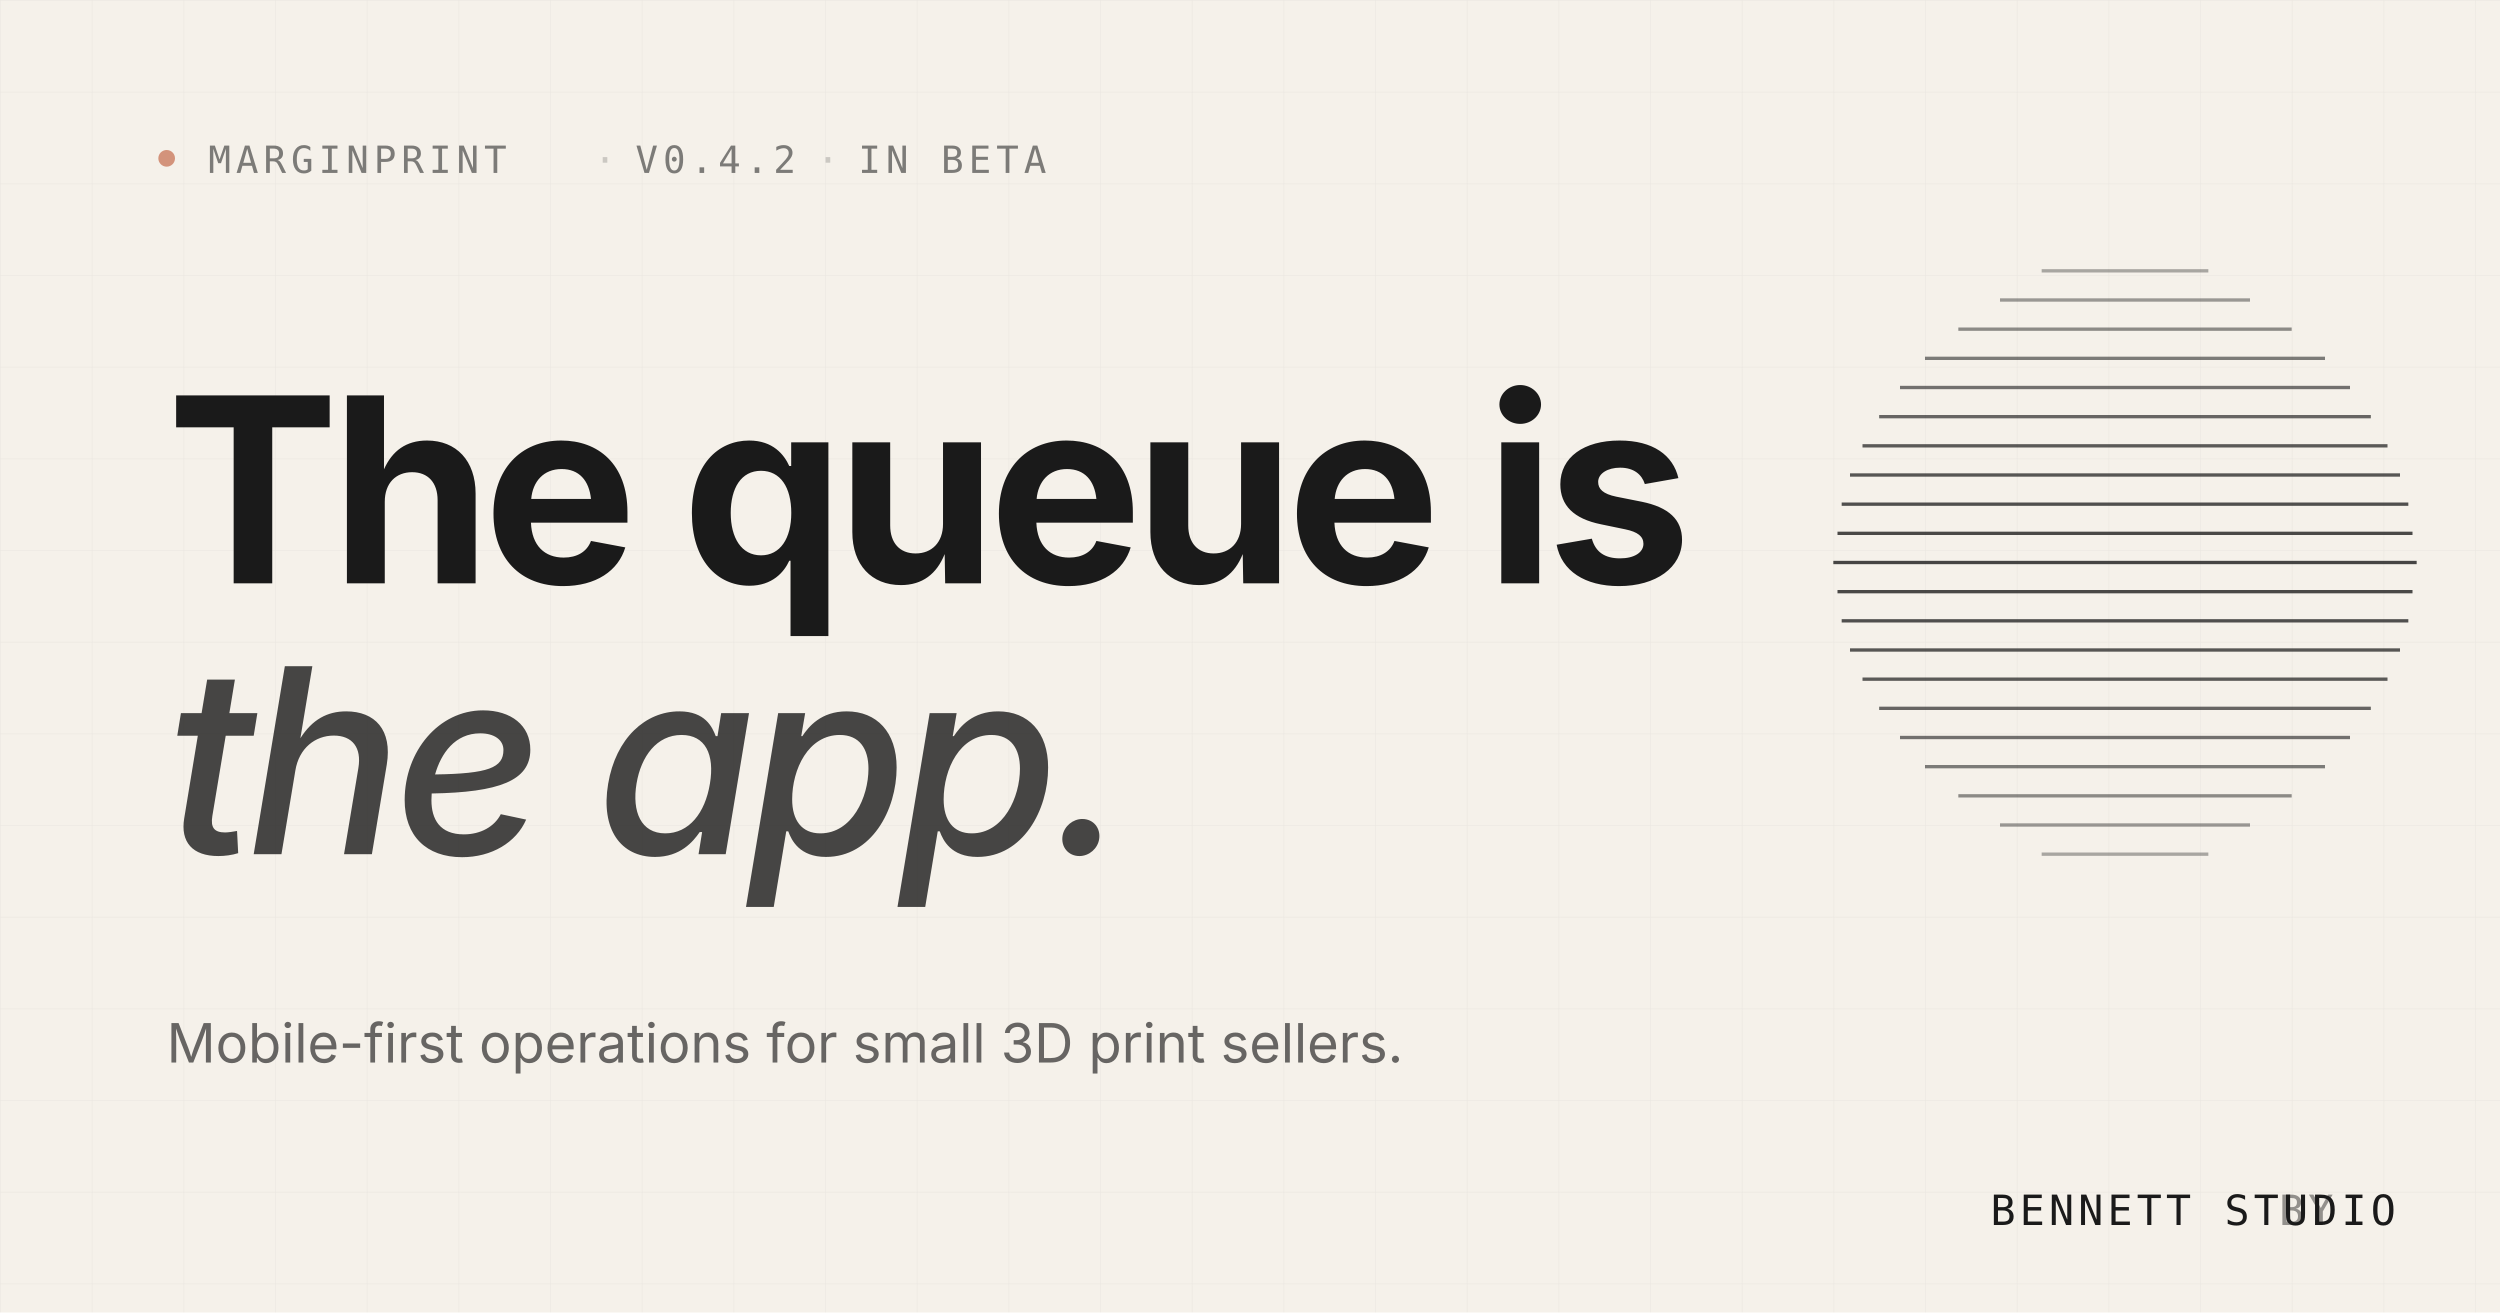
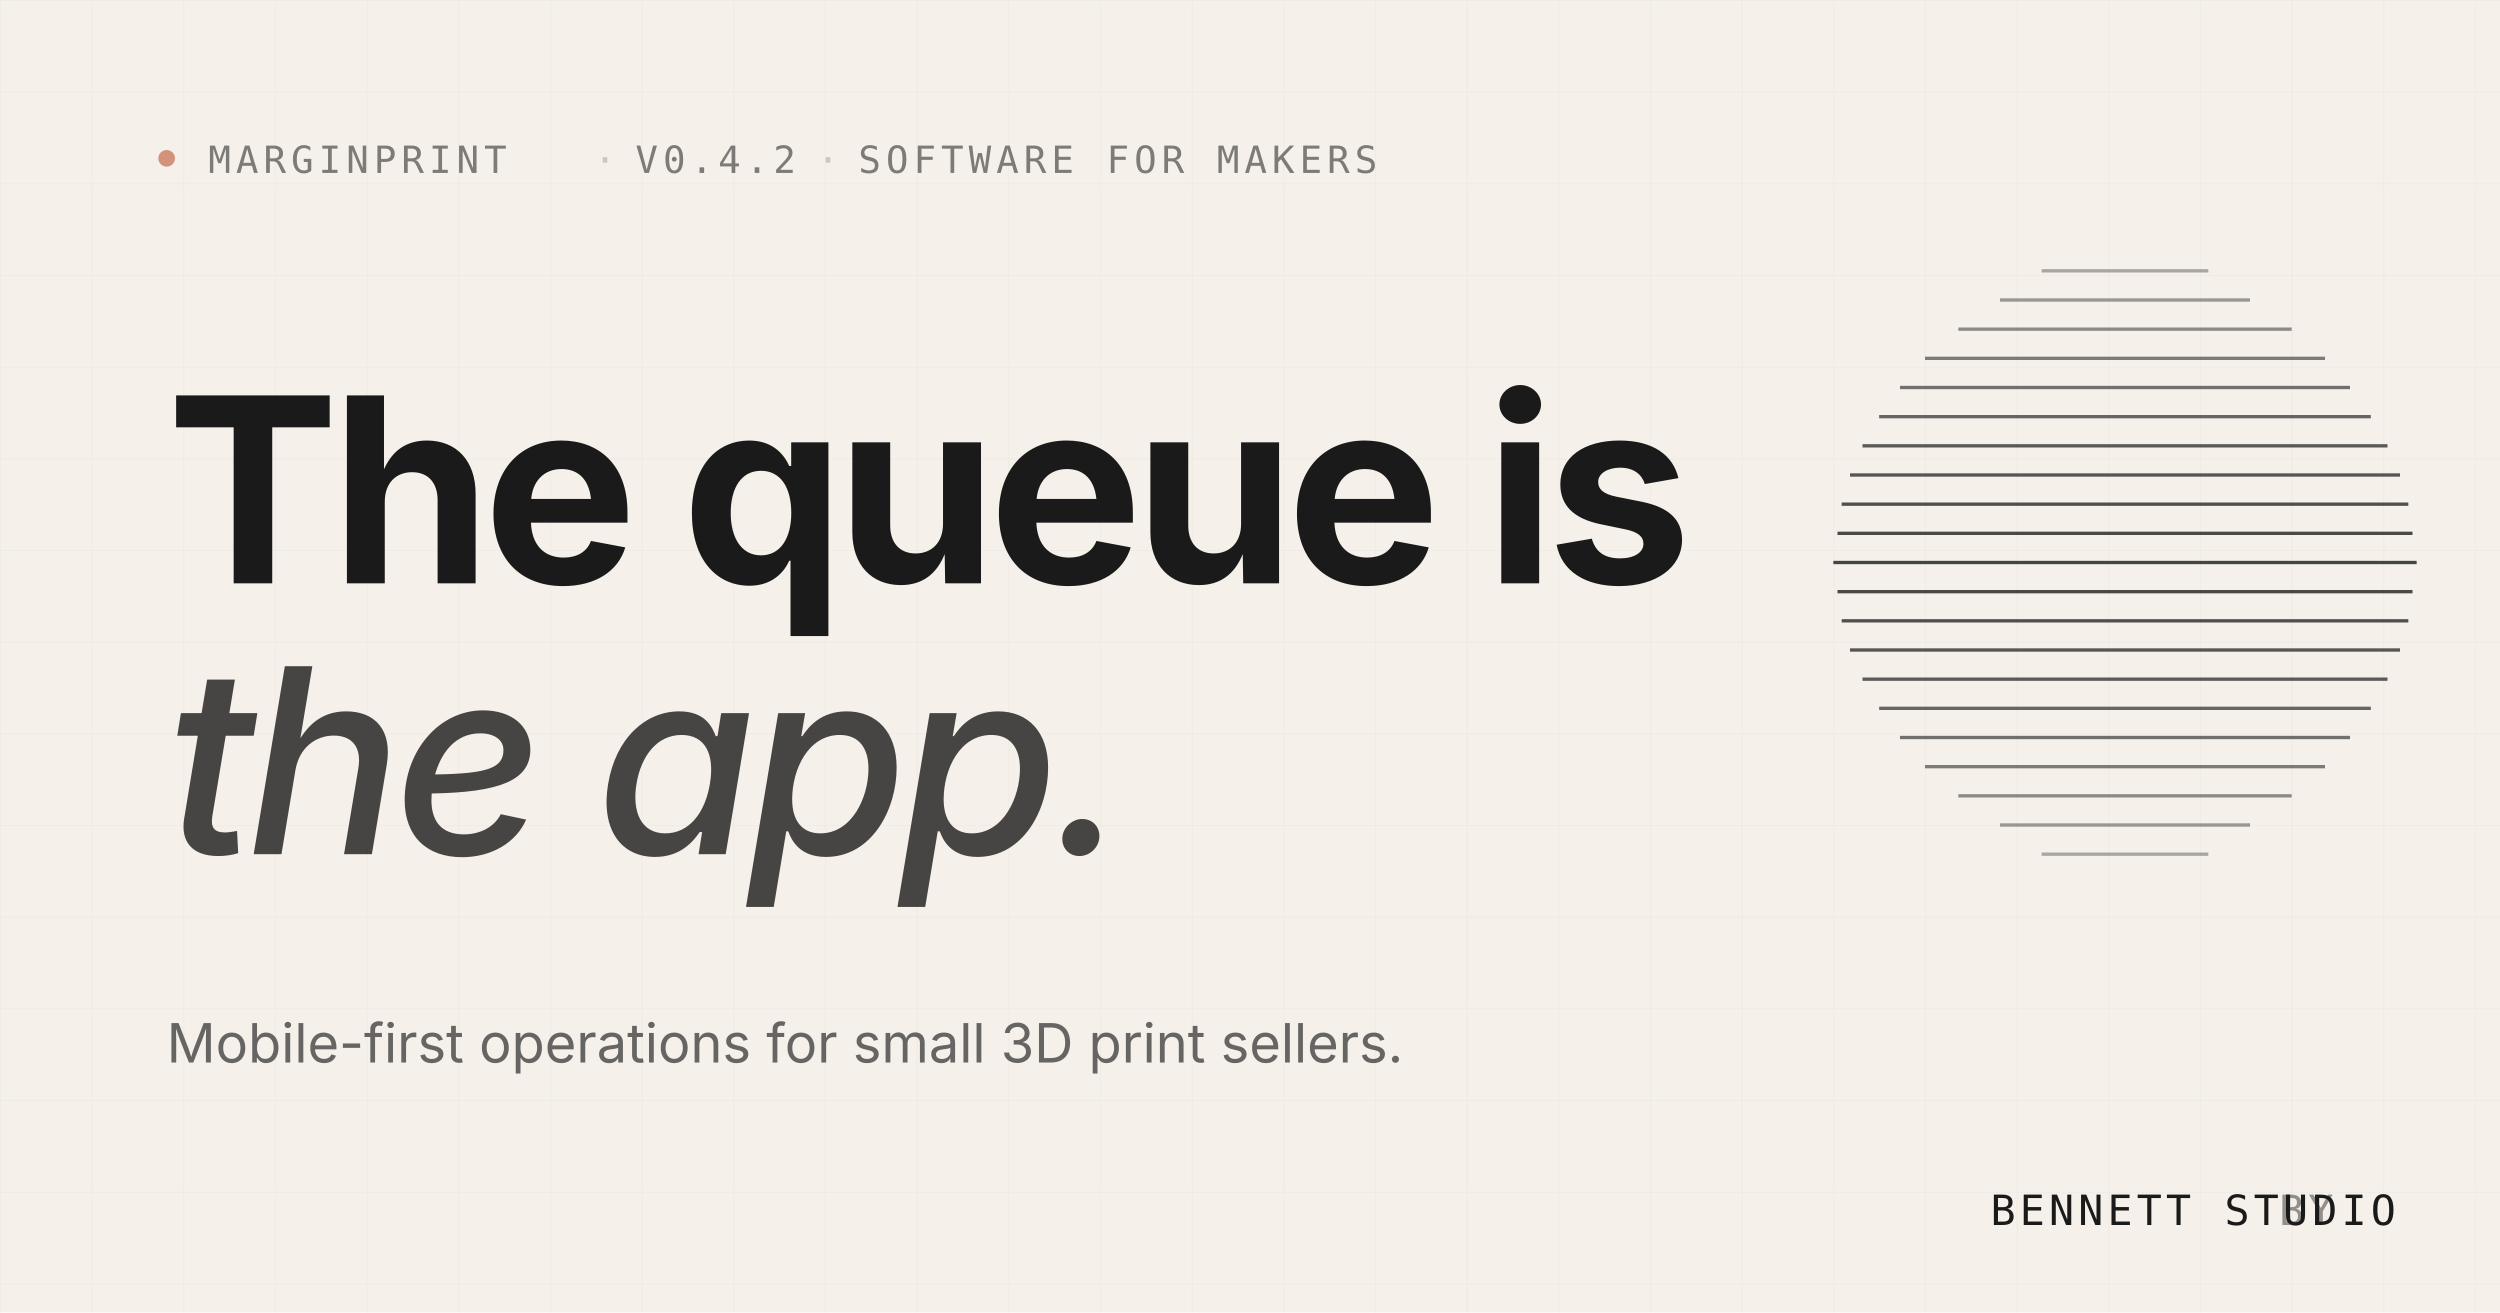
<svg xmlns="http://www.w3.org/2000/svg" viewBox="0 0 1200 630" fill="none">
  <rect width="1200" height="630" fill="#F5F1EA" />
  <defs>
    <pattern id="grid" width="44" height="44" patternUnits="userSpaceOnUse">
      <path d="M 44 0 L 0 0 0 44" stroke="#1A1A1A" stroke-width="0.6" opacity="0.05" fill="none" />
    </pattern>
  </defs>
  <rect width="1200" height="630" fill="url(#grid)" />
  <g font-family="ui-monospace, 'JetBrains Mono', monospace" font-size="18" letter-spacing="2.4" fill="#1A1A1A" opacity="0.55">
    <circle cx="80" cy="76" r="4" fill="#B8451F" opacity="1" />
    <text x="100" y="83">MARGINPRINT</text>
    <text x="285" y="83" opacity="0.35">·</text>
    <text x="305" y="83">V0.4.2</text>
    <text x="392" y="83" opacity="0.35">·</text>
-     <text x="412" y="83">IN BETA</text>
+     <text x="412" y="83">SOFTWARE FOR MAKERS</text>
  </g>
  <g font-family="Inter, ui-sans-serif, system-ui, sans-serif" fill="#1A1A1A">
    <text x="80" y="280" font-size="124" font-weight="700" letter-spacing="-4">The queue is</text>
    <text x="80" y="410" font-size="124" font-weight="500" font-style="italic" letter-spacing="-4" fill="#1A1A1A" opacity="0.8">the app.</text>
  </g>
  <text x="80" y="510" font-family="Inter, sans-serif" font-size="26" fill="#1A1A1A" opacity="0.65">
    Mobile-first operations for small 3D print sellers.
  </text>
  <g font-family="ui-monospace, 'JetBrains Mono', monospace" font-size="20" letter-spacing="2" fill="#1A1A1A">
    <text x="1120" y="588" text-anchor="end" opacity="0.45">BY</text>
    <text x="1150" y="588" text-anchor="end">BENNETT STUDIO</text>
  </g>
  <g transform="translate(880, 130)" stroke="#1A1A1A" stroke-width="1.6">
    <line x1="100" y1="0" x2="180" y2="0" opacity="0.35" />
    <line x1="80" y1="14" x2="200" y2="14" opacity="0.42" />
    <line x1="60" y1="28" x2="220" y2="28" opacity="0.48" />
    <line x1="44" y1="42" x2="236" y2="42" opacity="0.55" />
    <line x1="32" y1="56" x2="248" y2="56" opacity="0.6" />
    <line x1="22" y1="70" x2="258" y2="70" opacity="0.65" />
    <line x1="14" y1="84" x2="266" y2="84" opacity="0.7" />
    <line x1="8" y1="98" x2="272" y2="98" opacity="0.72" />
    <line x1="4" y1="112" x2="276" y2="112" opacity="0.75" />
    <line x1="2" y1="126" x2="278" y2="126" opacity="0.78" />
    <line x1="0" y1="140" x2="280" y2="140" opacity="0.8" />
    <line x1="2" y1="154" x2="278" y2="154" opacity="0.78" />
    <line x1="4" y1="168" x2="276" y2="168" opacity="0.75" />
    <line x1="8" y1="182" x2="272" y2="182" opacity="0.72" />
    <line x1="14" y1="196" x2="266" y2="196" opacity="0.7" />
    <line x1="22" y1="210" x2="258" y2="210" opacity="0.65" />
    <line x1="32" y1="224" x2="248" y2="224" opacity="0.6" />
    <line x1="44" y1="238" x2="236" y2="238" opacity="0.55" />
    <line x1="60" y1="252" x2="220" y2="252" opacity="0.48" />
    <line x1="80" y1="266" x2="200" y2="266" opacity="0.42" />
    <line x1="100" y1="280" x2="180" y2="280" opacity="0.35" />
  </g>
</svg>
